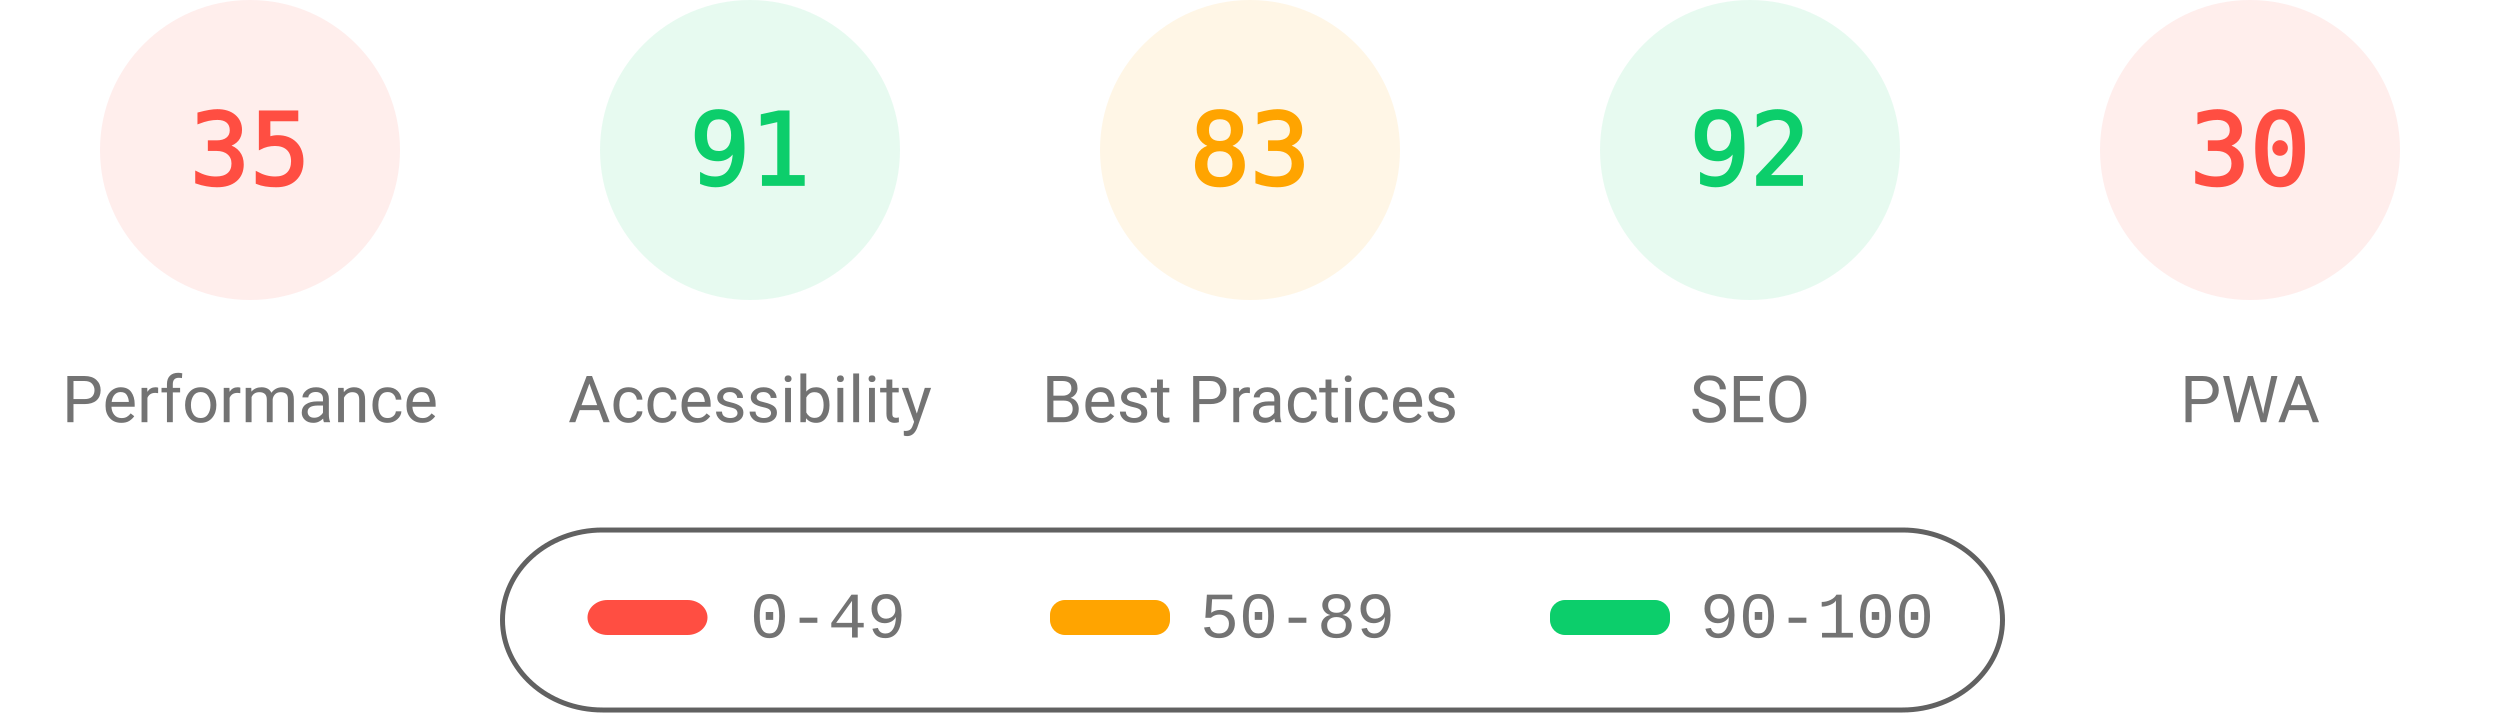
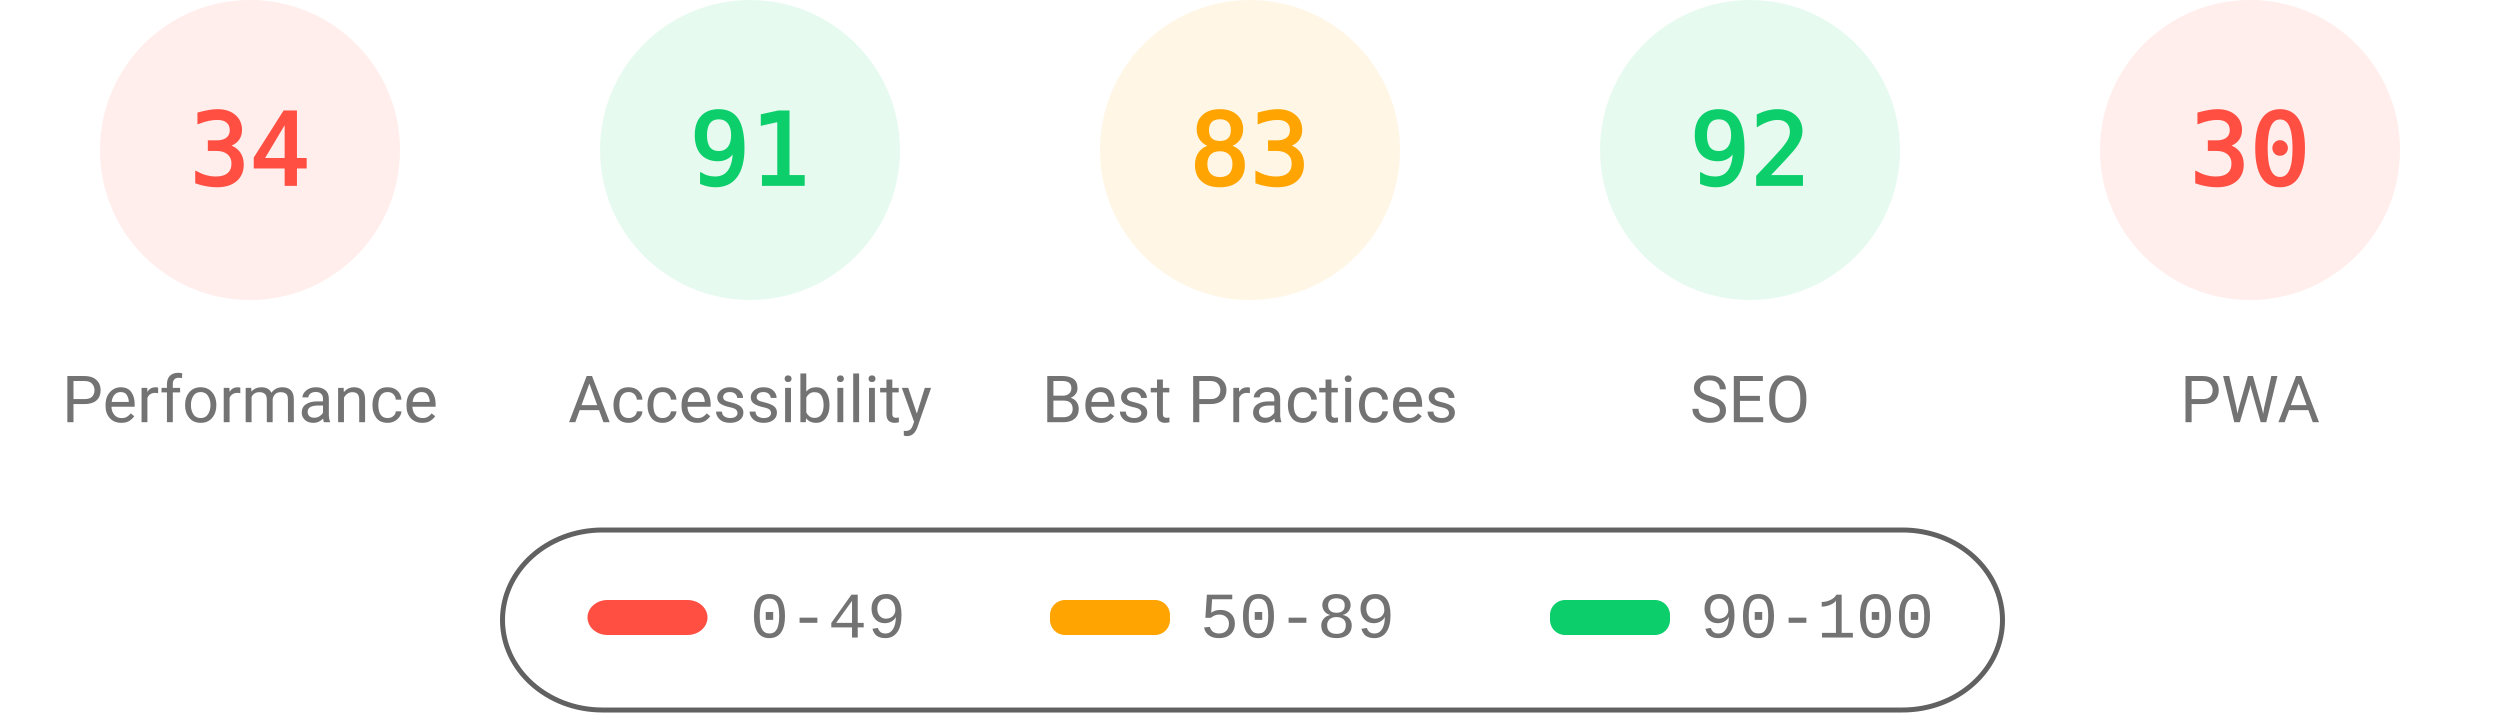
<svg xmlns="http://www.w3.org/2000/svg" fill="none" width="1000" height="285">
  <style>.gauge-base{opacity:.1}.gauge-arc{fill:none;animation-delay:250ms;stroke-linecap:round;transform:rotate(-90deg);transform-origin:100px 60px;animation:load-gauge 1s ease forwards}.guage-text{font-size:40px;font-family:monospace;text-align:center}.guage-red{color:#ff4e42;fill:#ff4e42;stroke:#ff4e42}.guage-orange{color:#ffa400;fill:#ffa400;stroke:#ffa400}.guage-green{color:#0cce6b;fill:#0cce6b;stroke:#0cce6b}.guage-undefined{color:#5c5c5c;fill:#5c5c5c;stroke:#5c5c5c}.guage-title{color:#737373;fill:#737373;stroke:none;font-size:26px;line-height:26px;font-family:Roboto,Halvetica,Arial,sans-serif}@keyframes load-gauge{from{stroke-dasharray:0 352.858}}</style>
  <svg class="guage-div guage-perf guage-red" viewBox="0 0 200 200" width="200" height="200">
    <circle class="gauge-base" r="56" cx="100" cy="60" stroke-width="8" />
-     <circle class="gauge-arc guage-arc-1" r="56" cx="100" cy="60" stroke-width="8" style="stroke-dasharray:123.15,351.858" />
-     <text class="guage-text" x="100" y="60" alignment-baseline="central" dominant-baseline="central" text-anchor="middle">35</text>
+     <circle class="gauge-arc guage-arc-1" r="56" cx="100" cy="60" stroke-width="8" style="stroke-dasharray:119.632,351.858" />
+     <text class="guage-text" x="100" y="60" alignment-baseline="central" dominant-baseline="central" text-anchor="middle">34</text>
    <text class="guage-title" x="100" y="160" alignment-baseline="central" dominant-baseline="central" text-anchor="middle">Performance</text>
  </svg>
  <svg class="guage-div guage-acc guage-green" viewBox="0 0 200 200" width="200" height="200" x="200">
    <circle class="gauge-base" r="56" cx="100" cy="60" stroke-width="8" />
    <circle class="gauge-arc guage-arc-2" r="56" cx="100" cy="60" stroke-width="8" style="stroke-dasharray:320.191,351.858" />
    <text class="guage-text" x="100" y="60" alignment-baseline="central" dominant-baseline="central" text-anchor="middle">91</text>
    <text class="guage-title" x="100" y="160" alignment-baseline="central" dominant-baseline="central" text-anchor="middle">Accessibility</text>
  </svg>
  <svg class="guage-div guage-best guage-orange" viewBox="0 0 200 200" width="200" height="200" x="400">
    <circle class="gauge-base" r="56" cx="100" cy="60" stroke-width="8" />
    <circle class="gauge-arc guage-arc-3" r="56" cx="100" cy="60" stroke-width="8" style="stroke-dasharray:292.042,351.858" />
    <text class="guage-text" x="100" y="60" alignment-baseline="central" dominant-baseline="central" text-anchor="middle">83</text>
    <text class="guage-title" x="100" y="160" alignment-baseline="central" dominant-baseline="central" text-anchor="middle">Best Practices</text>
  </svg>
  <svg class="guage-div guage-seo guage-green" viewBox="0 0 200 200" width="200" height="200" x="600">
    <circle class="gauge-base" r="56" cx="100" cy="60" stroke-width="8" />
    <circle class="gauge-arc guage-arc-4" r="56" cx="100" cy="60" stroke-width="8" style="stroke-dasharray:323.709,351.858" />
    <text class="guage-text" x="100" y="60" alignment-baseline="central" dominant-baseline="central" text-anchor="middle">92</text>
    <text class="guage-title" x="100" y="160" alignment-baseline="central" dominant-baseline="central" text-anchor="middle">SEO</text>
  </svg>
  <svg class="guage-div guage-pwa guage-red" viewBox="0 0 200 200" width="200" height="200" x="800">
    <circle class="gauge-base" r="56" cx="100" cy="60" stroke-width="8" />
    <circle class="gauge-arc guage-arc-4" r="56" cx="100" cy="60" stroke-width="8" style="stroke-dasharray:105.557,351.858" />
    <text class="guage-text" x="100" y="60" alignment-baseline="central" dominant-baseline="central" text-anchor="middle">30</text>
    <text class="guage-title" x="100" y="160" alignment-baseline="central" dominant-baseline="central" text-anchor="middle">PWA</text>
  </svg>
  <svg width="604" height="76" x="200" y="210">
    <path fill="none" id="canvas_background" d="M-1-1h604v80H-1z" />
    <rect fill-opacity="0" stroke="#616161" stroke-width="2" rx="40" id="svg_2" height="72" width="600" y="2" x="1" fill="#000" />
    <rect stroke="#000" rx="8" id="svg_3" height="14" width="48" y="30" x="35" stroke-opacity="null" stroke-width="0" fill="#ff4e42" />
    <rect stroke="#000" rx="6" id="svg_4" height="14" width="48" y="30" x="220" stroke-opacity="null" stroke-width="0" fill="#ffa400" />
    <rect stroke="#000" rx="6" id="svg_5" height="14" width="48" y="30" x="420" stroke-opacity="null" stroke-width="0" fill="#0cce6b" />
    <text xml:space="preserve" text-anchor="start" font-family="'Courier New', Courier, monospace" font-size="26" id="svg_6" y="45" x="100" stroke-opacity="null" stroke-width="0" stroke="#000" fill="#737373">0-49</text>
    <text xml:space="preserve" text-anchor="start" font-family="'Courier New', Courier, monospace" font-size="26" id="svg_7" y="45" x="280" stroke-opacity="null" stroke-width="0" stroke="#000" fill="#737373">50-89</text>
    <text xml:space="preserve" text-anchor="start" font-family="'Courier New', Courier, monospace" font-size="26" id="svg_8" y="45" x="480" stroke-opacity="null" stroke-width="0" stroke="#000" fill="#737373">90-100</text>
  </svg>
</svg>
